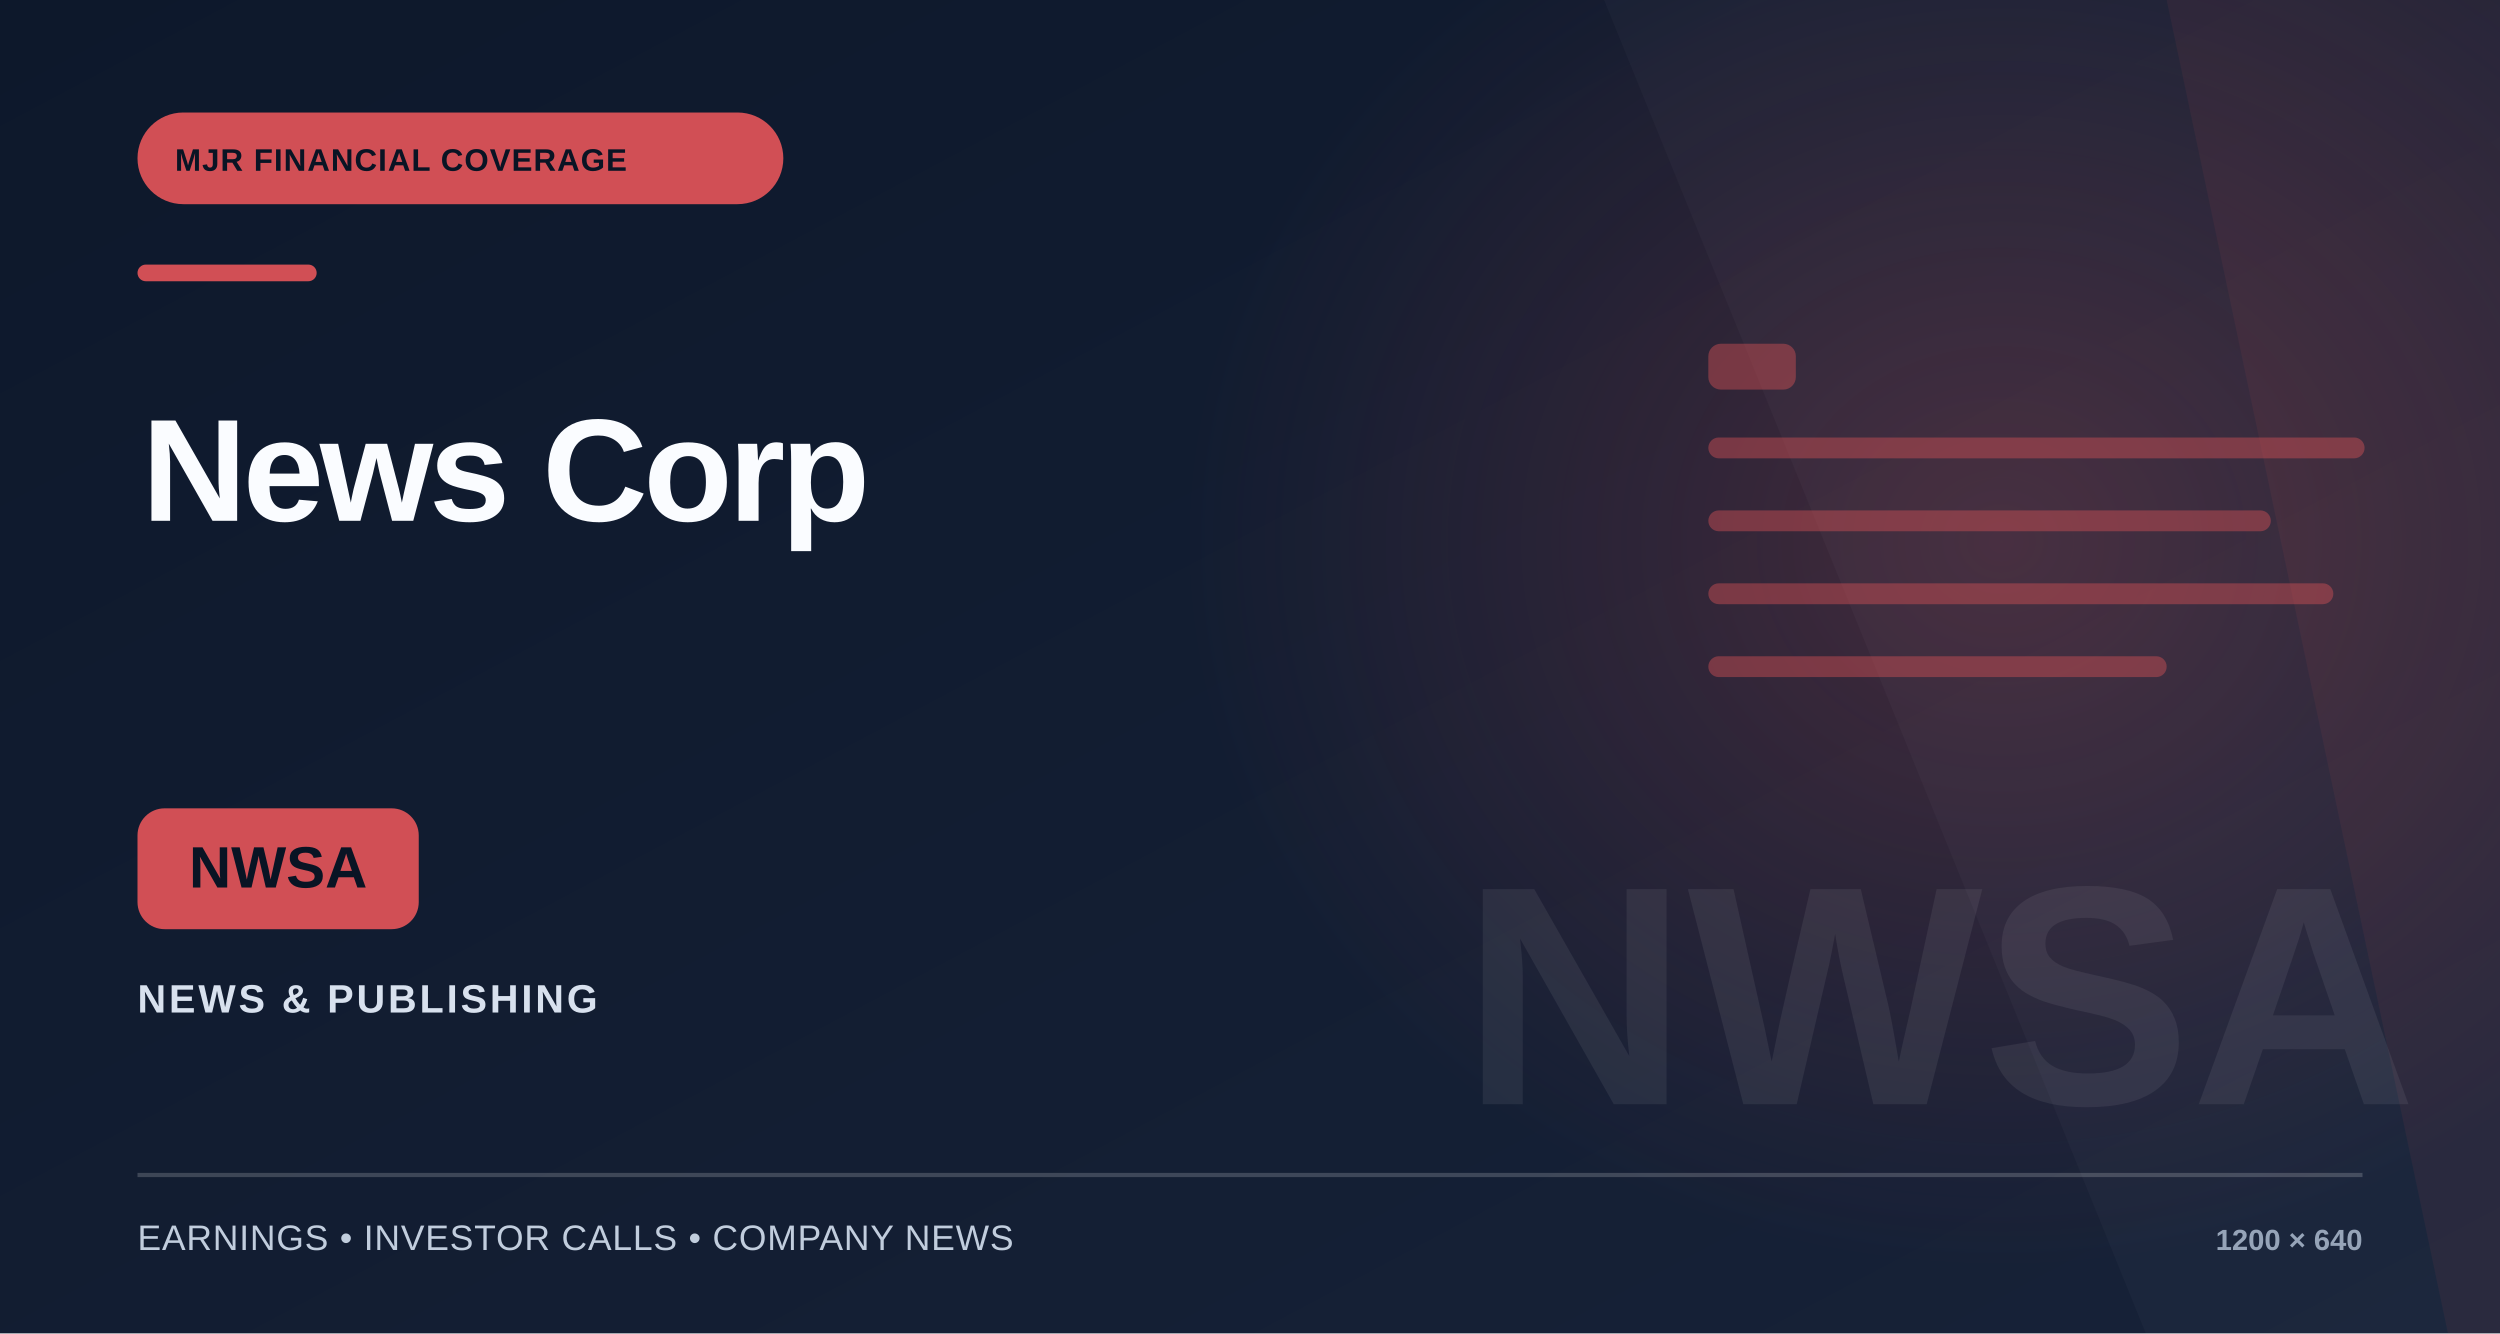
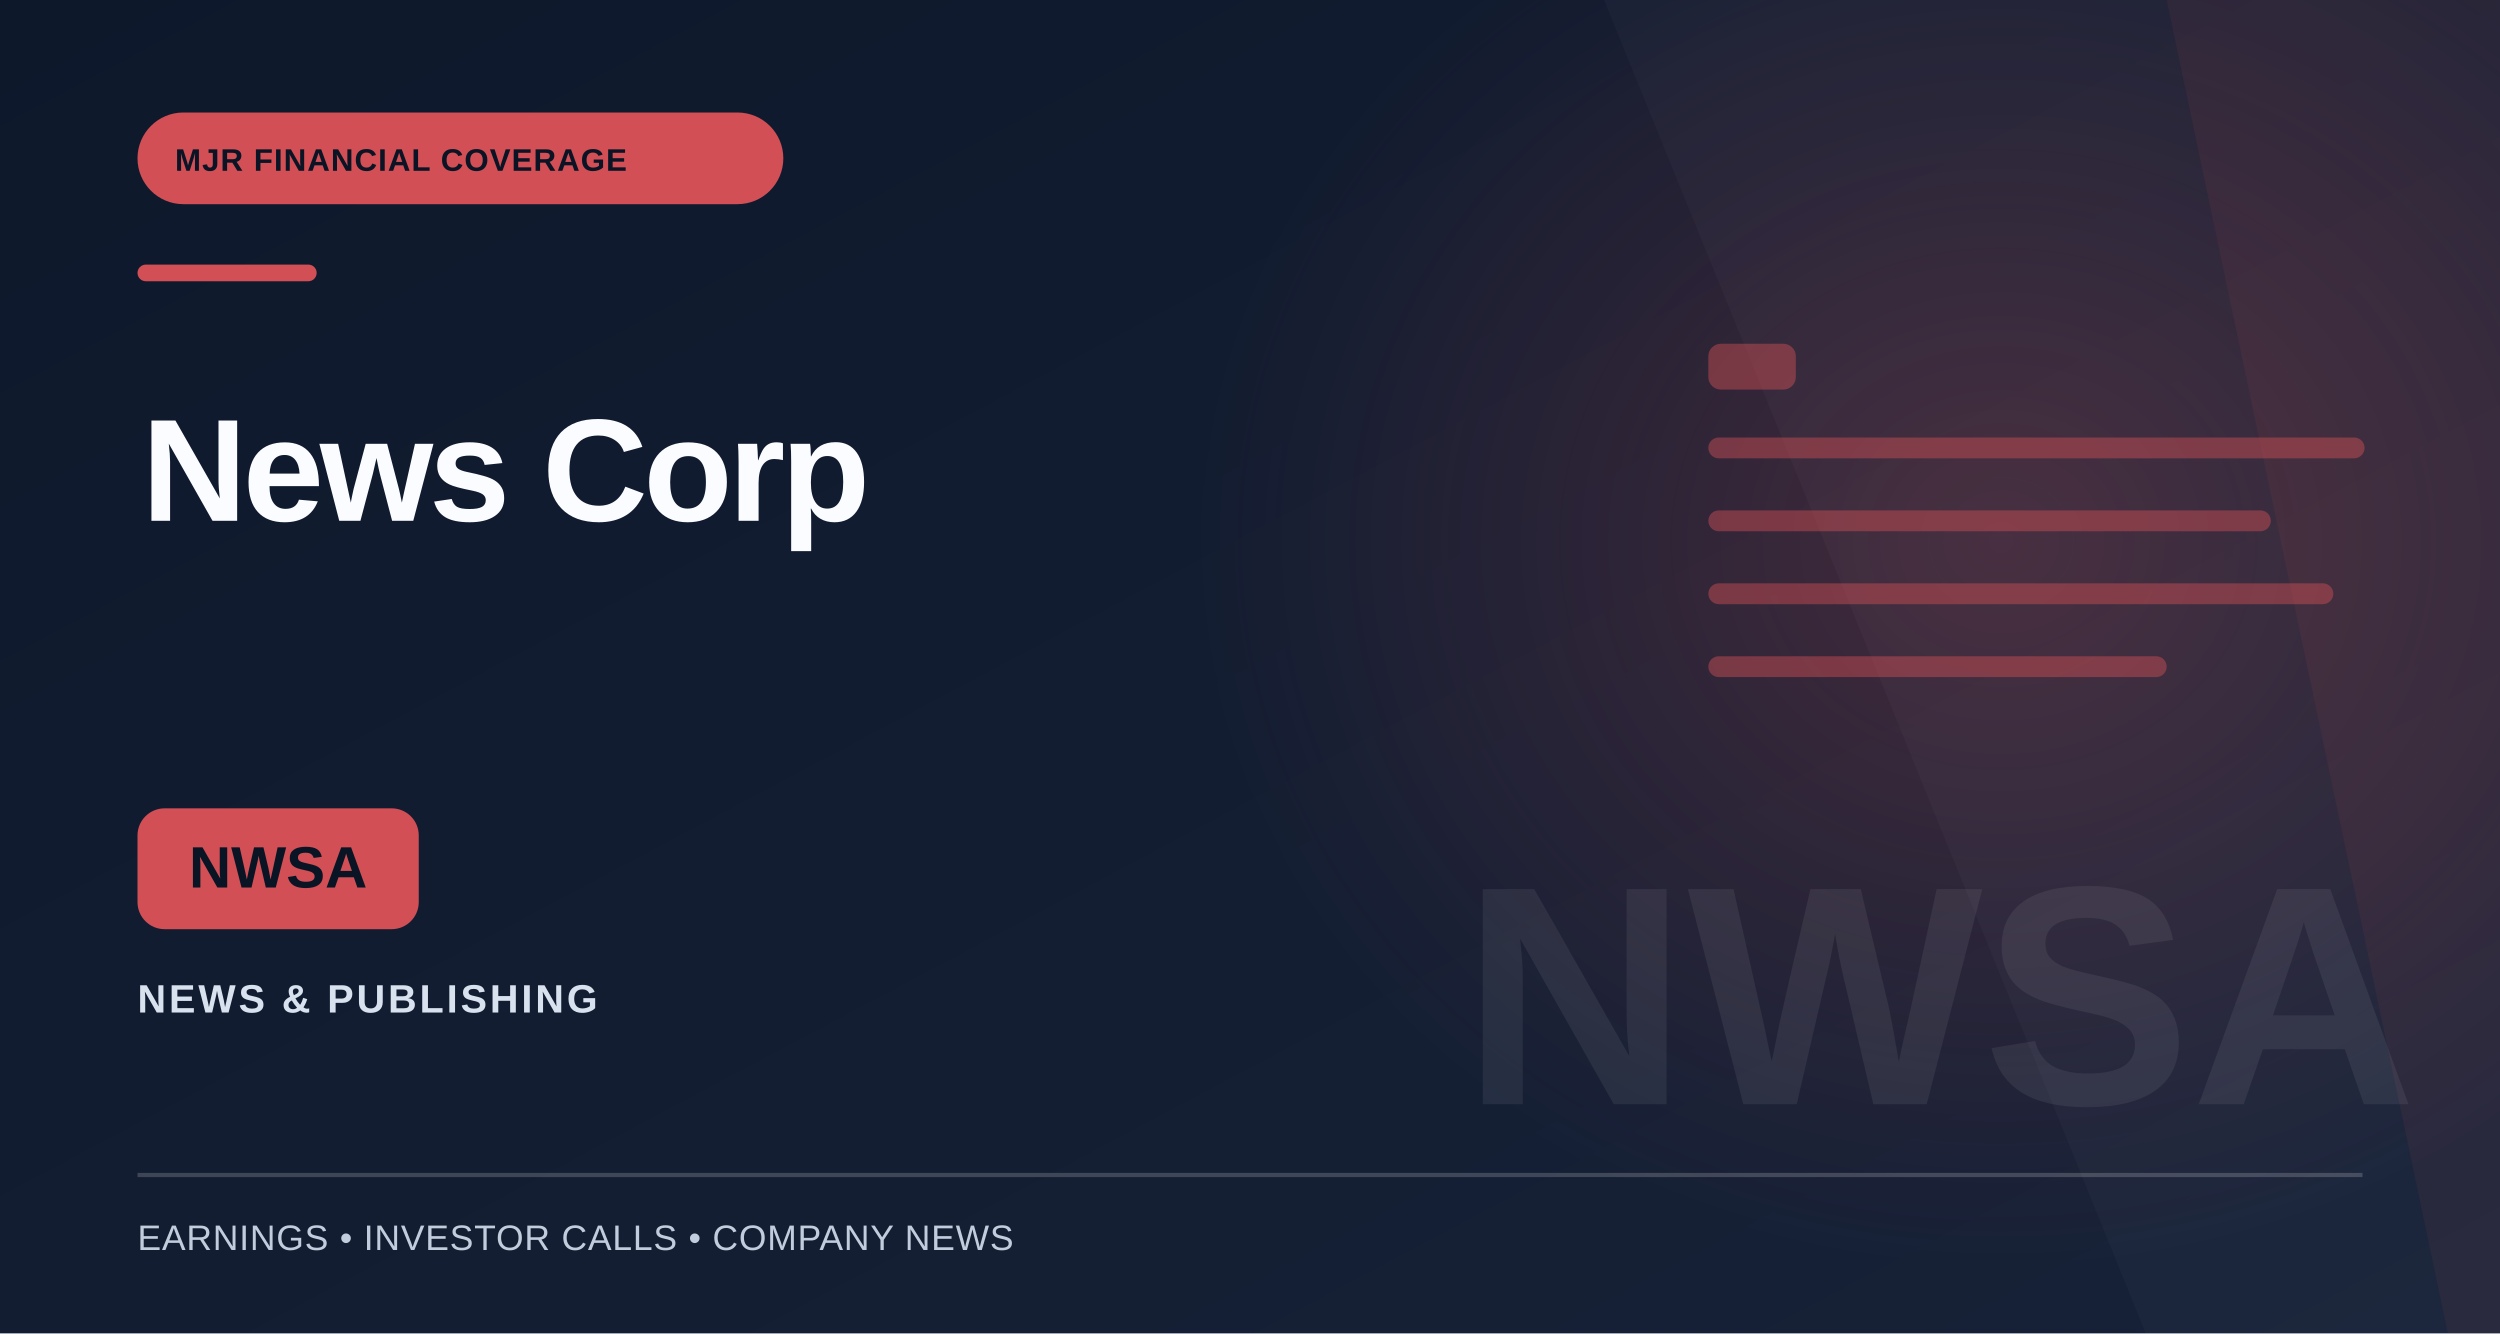
<svg xmlns="http://www.w3.org/2000/svg" width="1200" height="640" viewBox="0 0 1200 640" role="img" aria-labelledby="title desc">
  <defs>
    <linearGradient id="bg" x1="0" x2="1" y1="0" y2="1">
      <stop offset="0" stop-color="#0d182b" />
      <stop offset="1" stop-color="#172238" />
    </linearGradient>
    <radialGradient id="glow">
      <stop offset="0" stop-color="#D14F55" stop-opacity=".26" />
      <stop offset="1" stop-color="#D14F55" stop-opacity="0" />
    </radialGradient>
    <style>.title{font-family:Arial,Helvetica,sans-serif;font-weight:700;letter-spacing:-2px;fill:#fafcff}.label{font-family:Arial,Helvetica,sans-serif;font-weight:700}</style>
  </defs>
  <rect width="1200" height="640" fill="url(#bg)" />
  <ellipse cx="960" cy="260" rx="390" ry="350" fill="url(#glow)" />
  <path d="M770 0h430v640h-170z" fill="#fff" opacity=".025" />
  <path d="M1040 0h160v640h-25z" fill="#D14F55" opacity=".075" />
  <g fill="#D14F55" opacity=".45">
    <rect x="820" y="165" width="42" height="22" rx="6" />
    <rect x="820" y="210" width="315" height="10" rx="5" />
    <rect x="820" y="245" width="270" height="10" rx="5" />
    <rect x="820" y="280" width="300" height="10" rx="5" />
    <rect x="820" y="315" width="220" height="10" rx="5" />
  </g>
  <text x="1160" y="530" text-anchor="end" class="label" font-size="150px" fill="#fff" opacity=".07">NWSA</text>
  <rect x="66" y="54" width="310" height="44" rx="22" fill="#D14F55" />
  <text x="84" y="82" class="label" font-size="15px" letter-spacing=".5" fill="#0a1424">MJR FINANCIAL COVERAGE</text>
  <rect x="66" y="127" width="86" height="8" rx="4" fill="#D14F55" />
  <text x="68" y="250" class="title" font-size="70px">News Corp</text>
  <rect x="66" y="388" width="135" height="58" rx="13" fill="#D14F55" />
  <text x="133.5" y="426" text-anchor="middle" class="label" font-size="28px" fill="#091424">NWSA</text>
  <text x="66" y="486" class="label" font-size="19px" letter-spacing="1.4" fill="#d8e1ee">NEWS &amp; PUBLISHING</text>
  <path d="M66 564H1134" stroke="#fff" stroke-opacity=".18" stroke-width="2" />
  <text x="66" y="600" font-family="Arial,Helvetica,sans-serif" font-size="17px" letter-spacing=".4" fill="#c1cddd">EARNINGS  •  INVESTOR CALLS  •  COMPANY NEWS</text>
-   <text x="1134" y="600" text-anchor="end" class="label" font-size="14px" fill="#96a4b8">1200 × 640</text>
</svg>
